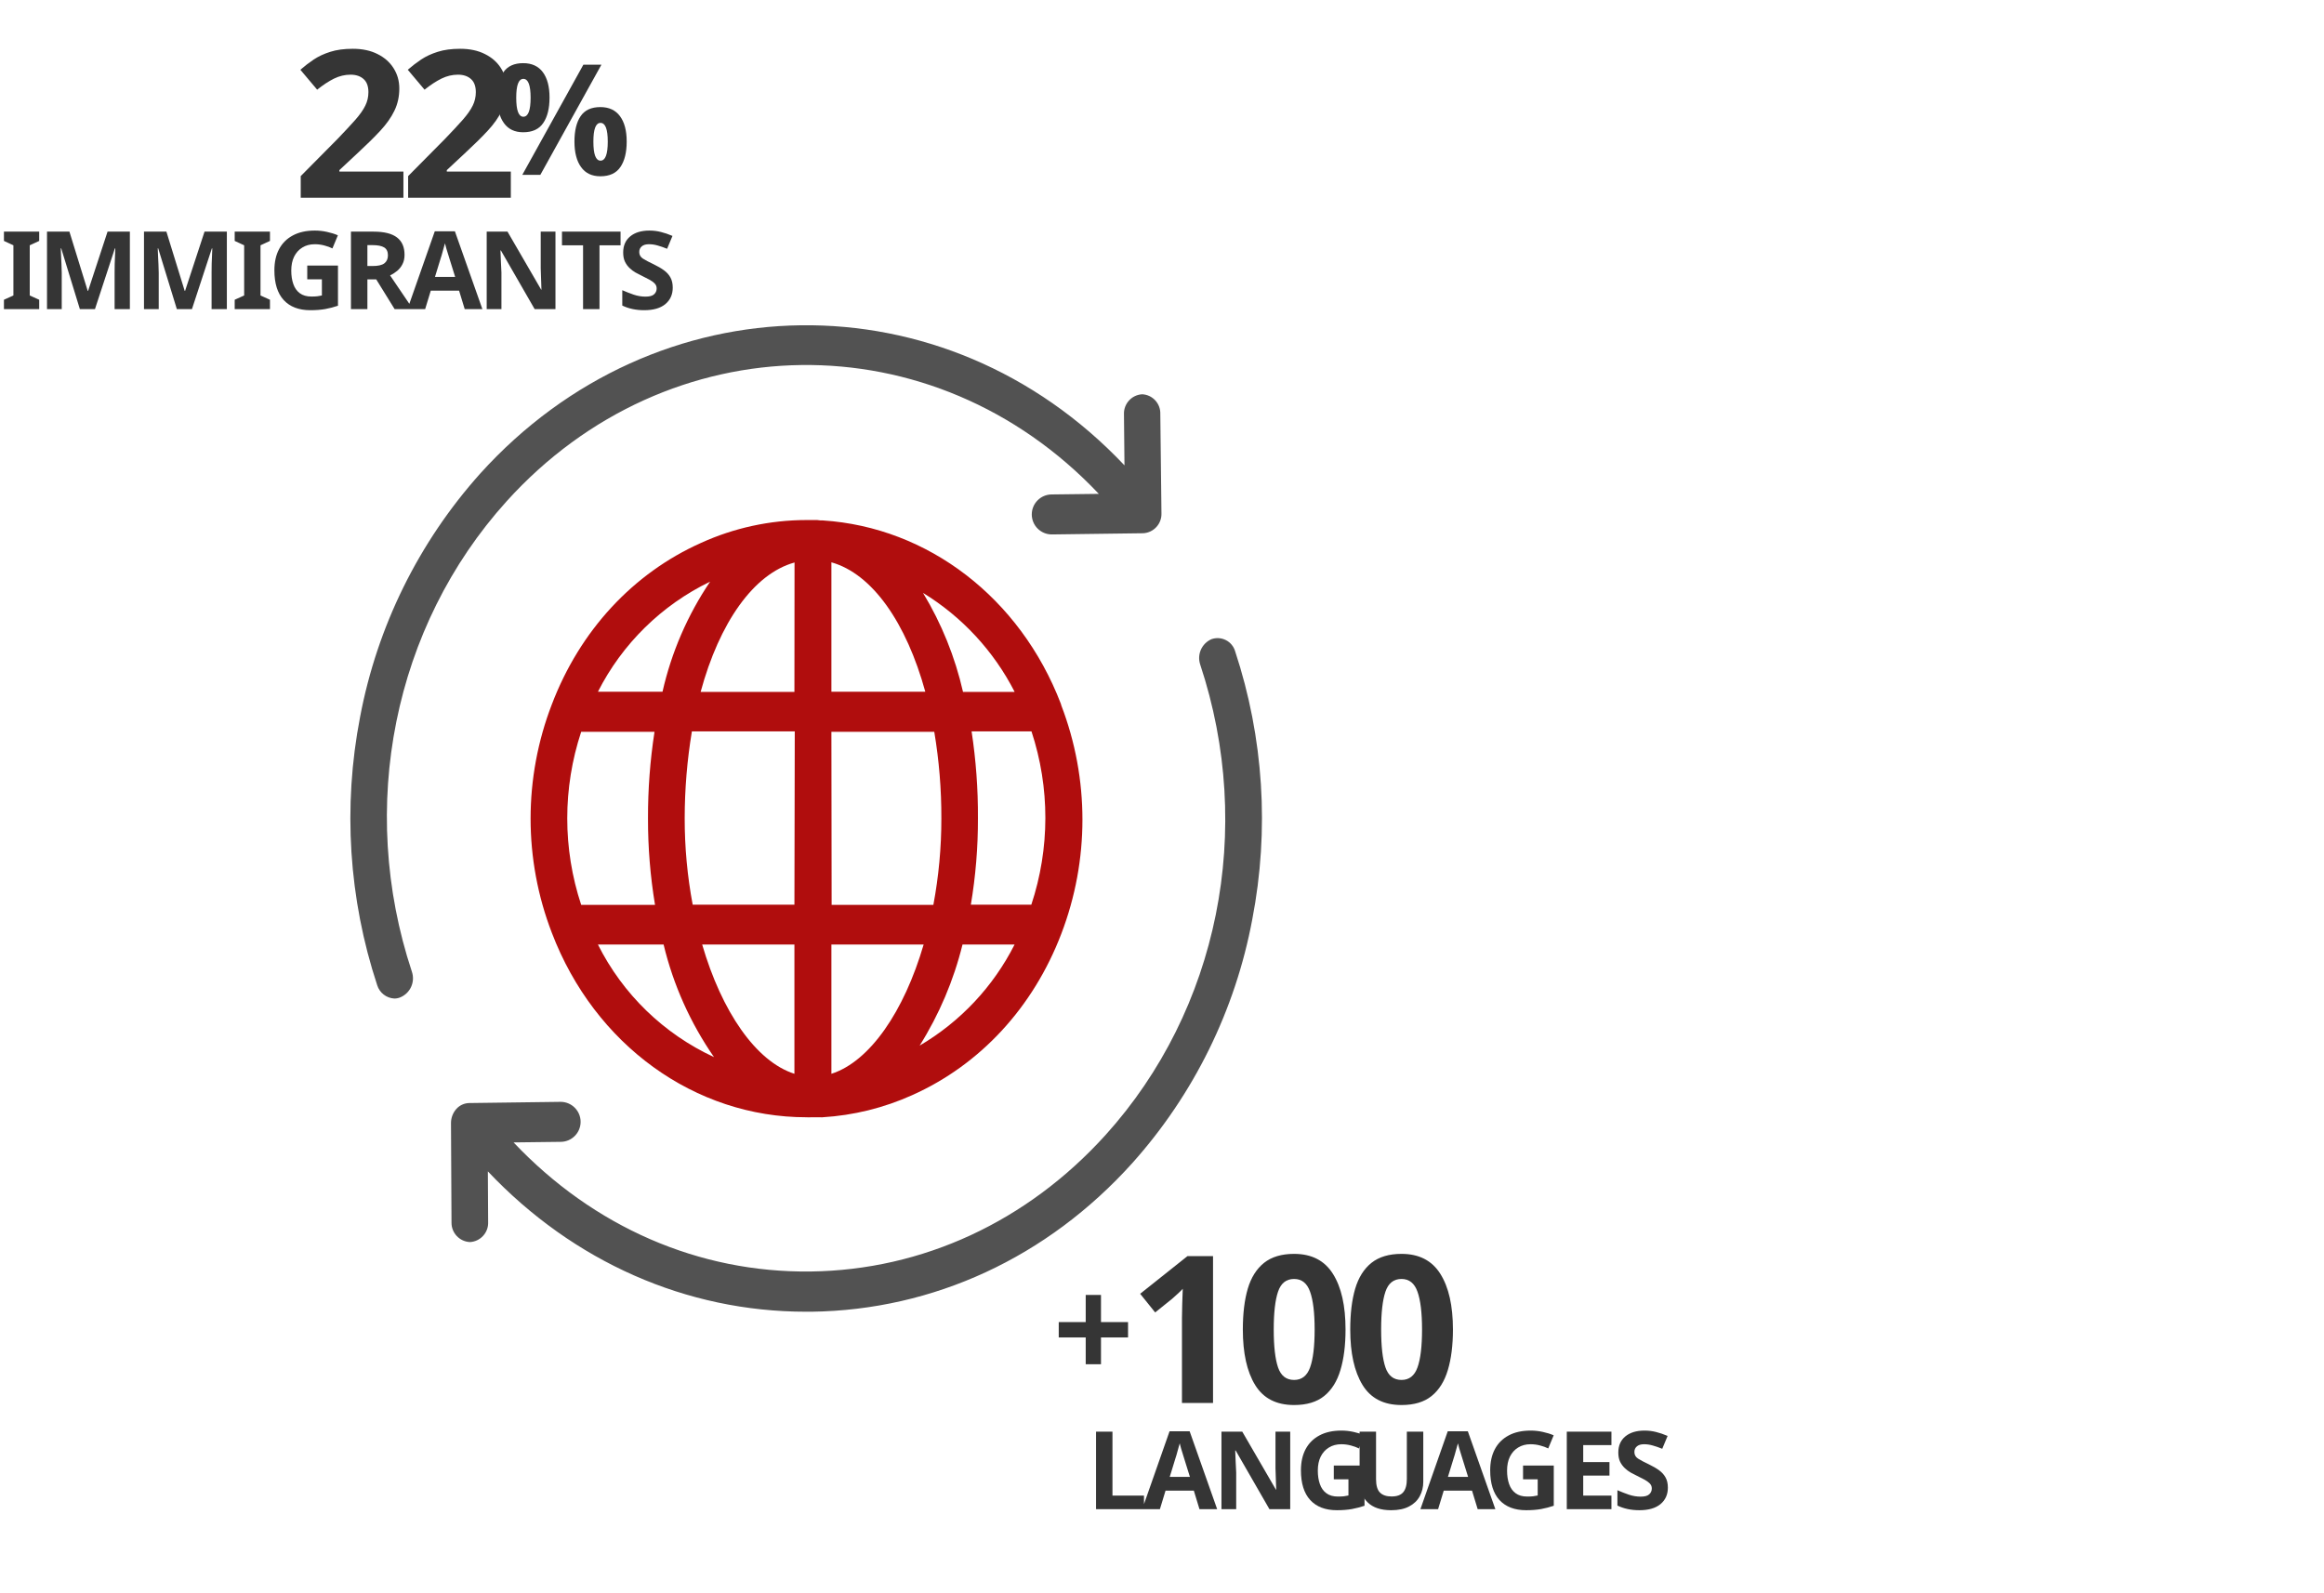
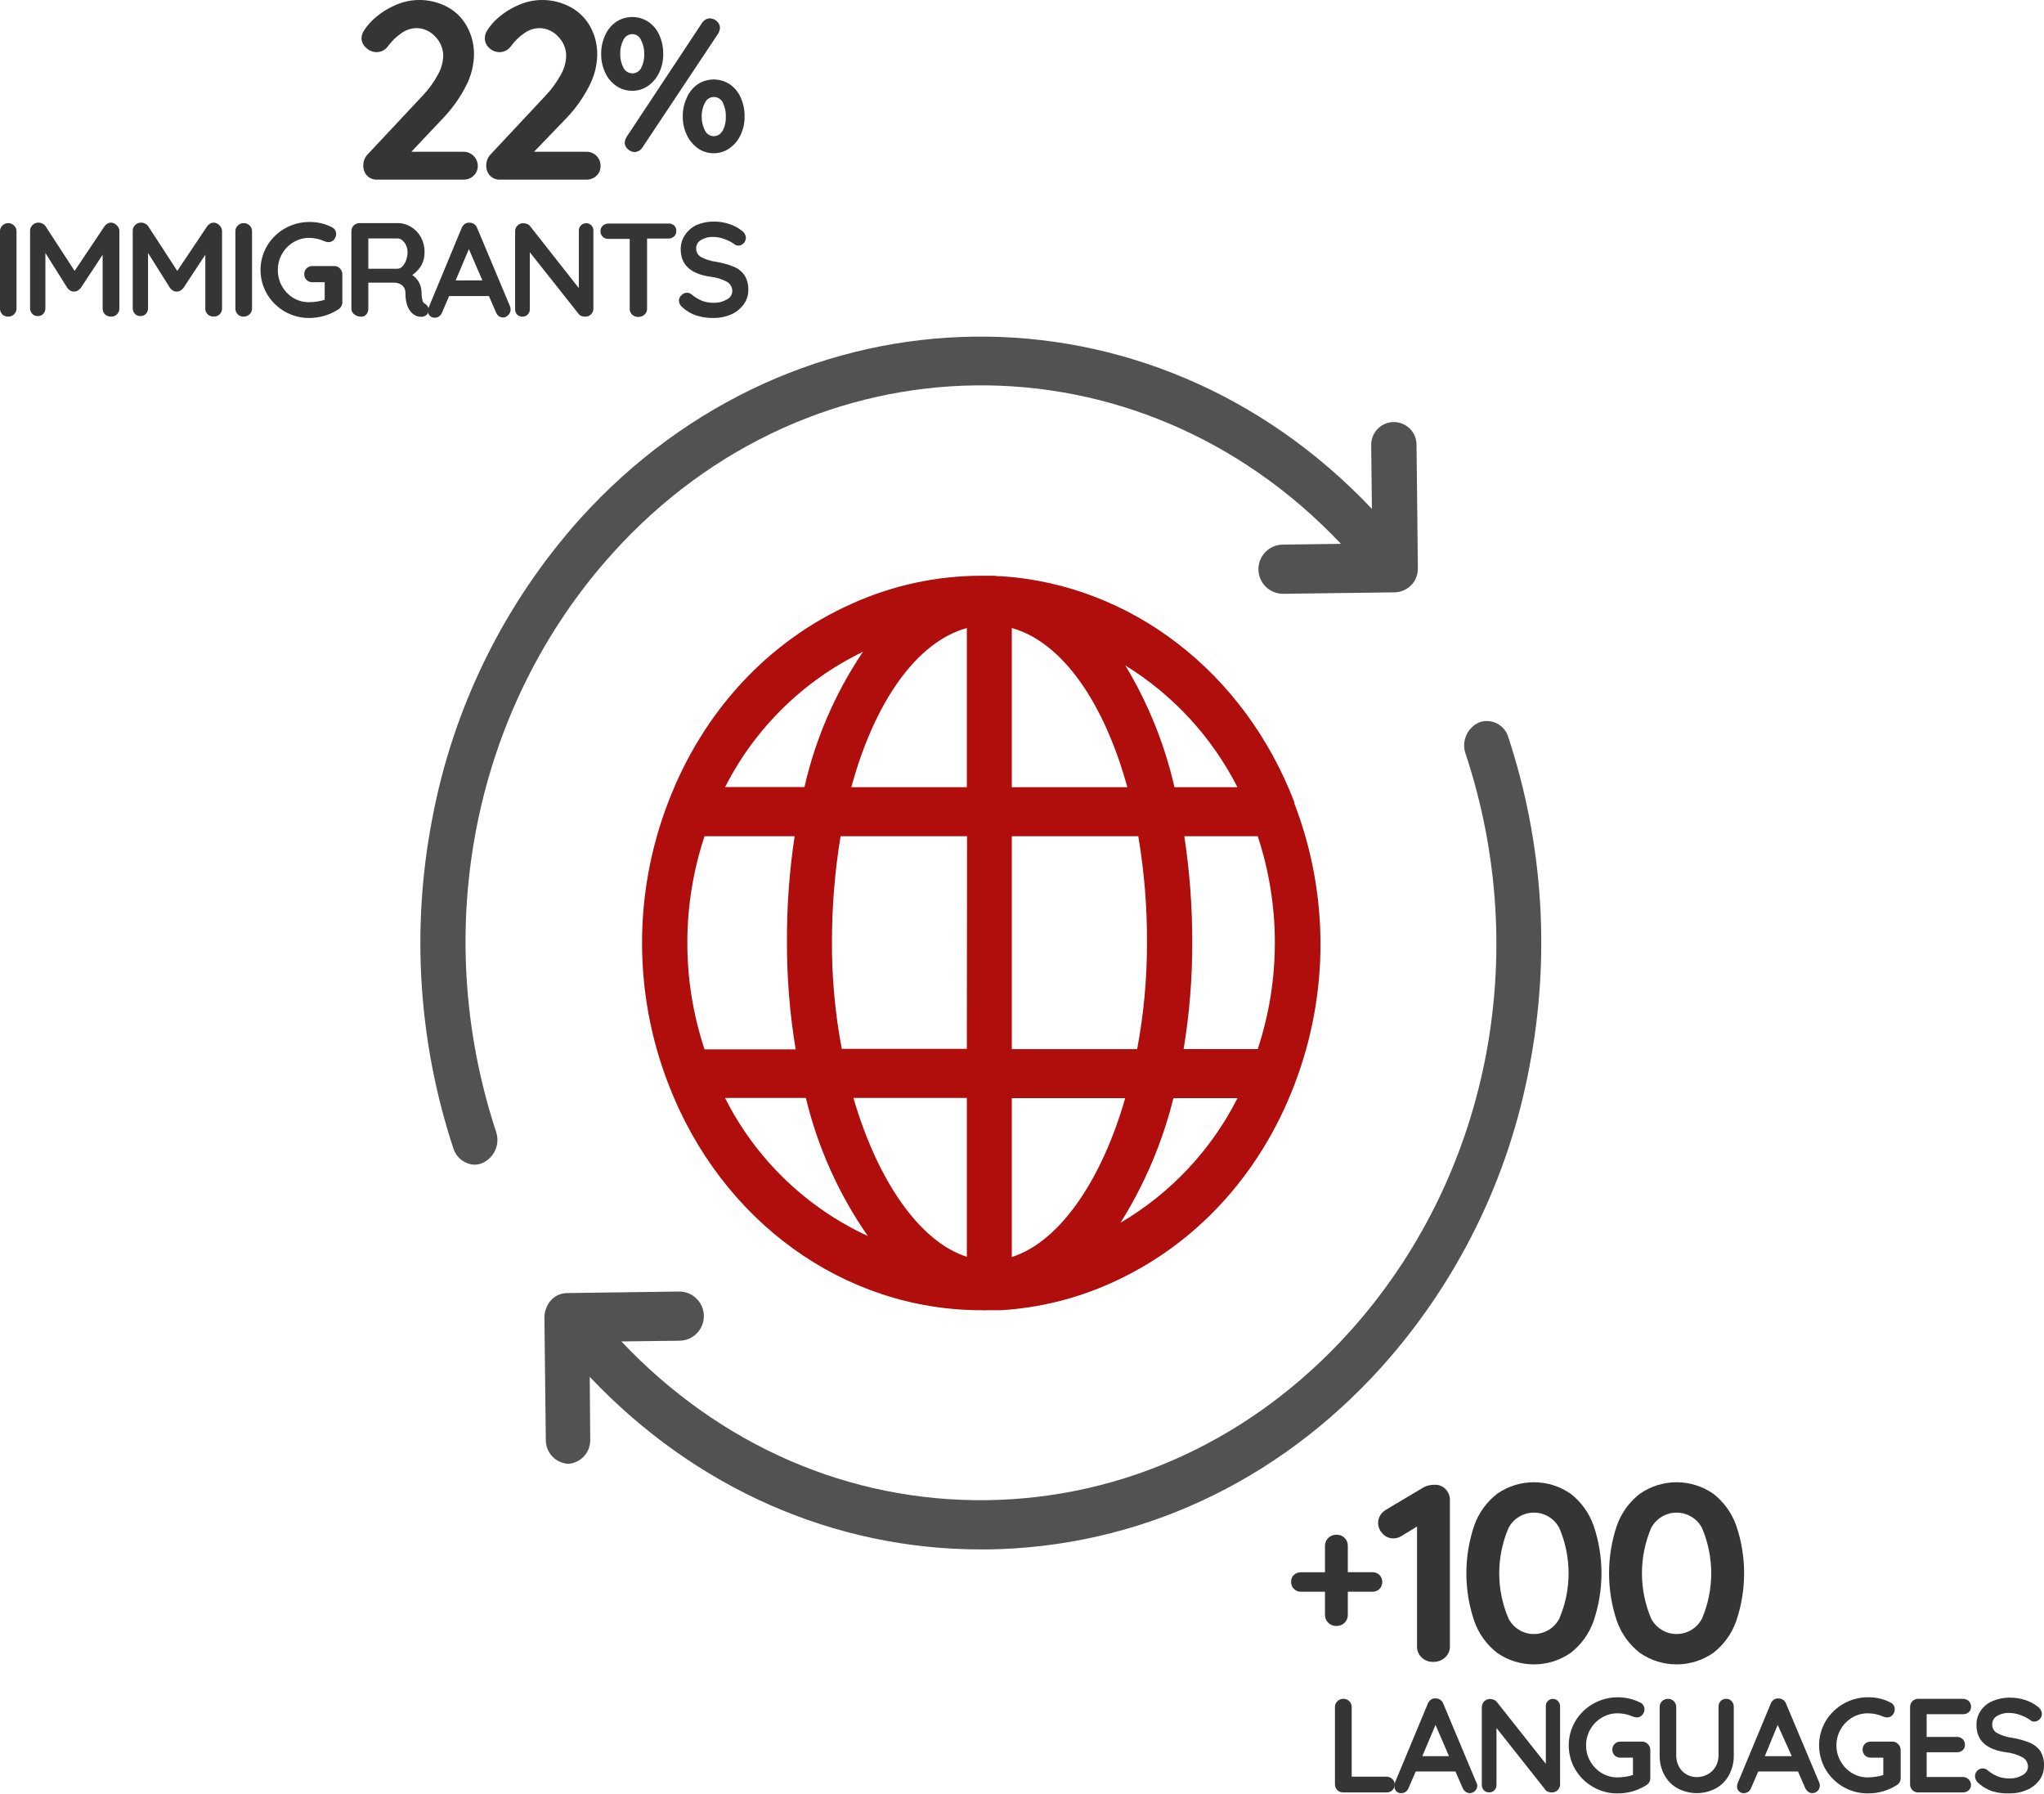
- <svg xmlns="http://www.w3.org/2000/svg" viewBox="0 0 406.63 278.7">
+ <svg xmlns="http://www.w3.org/2000/svg" viewBox="0 0 290.9 255.26">
  <defs>
-     <style>.cls-1{fill:#525252;}.cls-2{fill:#b00d0d;}.cls-3,.cls-7{font-size:36px;letter-spacing:-0.05em;}.cls-3,.cls-5,.cls-6{fill:#353535;font-family:Quicksand-Bold, Quicksand;font-weight:700;}.cls-4{font-size:27px;letter-spacing:-0.05em;}.cls-5{font-size:19px;letter-spacing:-0.05em;}.cls-6{font-size:25px;letter-spacing:-0.05em;}.cls-8{letter-spacing:-0.06em;}.cls-9{letter-spacing:-0.05em;}.cls-10{letter-spacing:-0.05em;}</style>
+     <style>.cls-1{fill:#525252;}.cls-2{fill:#b00d0d;}.cls-3{fill:#353535;}</style>
  </defs>
  <g id="Layer_2" data-name="Layer 2">
    <g id="Economics_main" data-name="Economics main">
-       <path class="cls-1" d="M88.64,87.73c28.25-31.28,74.72-31.88,103.62-1.3l-8.23.1a3.5,3.5,0,0,0,0,7h0l16-.21a3.38,3.38,0,0,0,3.19-3.52l-.2-17.34A3.34,3.34,0,0,0,199.85,69a3.38,3.38,0,0,0-3.19,3.52l.09,8.92c-31.43-33.26-82-32.59-112.73,1.44A88.45,88.45,0,0,0,63,125.5a93.22,93.22,0,0,0,3,46.92,3.32,3.32,0,0,0,3,2.33,2.7,2.7,0,0,0,1.07-.22,3.61,3.61,0,0,0,2-4.47C62.51,141.21,68.86,109.64,88.64,87.73Z" />
-       <path class="cls-1" d="M85.36,205c15,15.85,34.75,24.56,55.68,24.56H142c21.32-.29,41.24-9.48,56.11-26a88.28,88.28,0,0,0,21-42.66,93.25,93.25,0,0,0-3-46.93,3.2,3.2,0,0,0-4.14-2.11A3.6,3.6,0,0,0,210,116.3c9.57,28.85,3.22,60.42-16.56,82.33-13.7,15.15-32,23.64-51.58,23.89s-38-7.79-52-22.59l8.23-.1a3.5,3.5,0,0,0,0-7h0l-16,.21a3.1,3.1,0,0,0-2.27,1.06,3.73,3.73,0,0,0-.91,2.47L79,213.92a3.38,3.38,0,0,0,3.22,3.45h0a3.37,3.37,0,0,0,3.19-3.52Z" />
-       <path class="cls-2" d="M185.62,123.17C178.5,104.61,162.36,92.28,144,91.08c-.32,0-.68,0-1-.07h-.13c-.2,0-.39,0-.59,0h-.09c-.36,0-.72,0-1.11,0a44.71,44.71,0,0,0-18.42,4c-11.91,5.32-21.19,15.36-26.1,28.25a55.59,55.59,0,0,0,0,40c7.48,19.59,25,32.27,44.58,32.27a4.71,4.71,0,0,0,.75,0c.13,0,.3,0,.43,0s.13,0,.16,0c.29,0,.55,0,.84,0h.33a.59.59,0,0,0,.26,0,44.77,44.77,0,0,0,15.69-3.87c11.91-5.32,21.18-15.36,26.1-28.25a55.86,55.86,0,0,0,0-39.95s0,0,0,0Zm-61.37-21.38a56.86,56.86,0,0,0-8.33,19.27h-11.3A43,43,0,0,1,124.25,101.79Zm-22.56,26.28h12.83a97.4,97.4,0,0,0-1.14,15.15,91.19,91.19,0,0,0,1.23,15.14H101.69A48.27,48.27,0,0,1,101.69,128.07Zm2.93,37.23h11.49A58.61,58.61,0,0,0,124.93,185,42.86,42.86,0,0,1,104.62,165.3ZM139,187.92c-6.74-2.15-12.72-10.88-16.14-22.62H139v22.62Zm0-29.59h-17.8a81.5,81.5,0,0,1-1.4-15.15A93.3,93.3,0,0,1,121.06,128h18Zm0-37.24H122.59c3.28-12.11,9.27-20.68,16.43-22.65Zm38.5,0h-9a58.57,58.57,0,0,0-7-17.33A43.58,43.58,0,0,1,177.52,121.06ZM145.47,98.41c7.15,2,13.11,10.57,16.43,22.65H145.47Zm0,29.66h18a89.7,89.7,0,0,1,1.24,15.15,81.4,81.4,0,0,1-1.4,15.14h-17.8Zm0,59.85V165.3h16.14C158.19,177,152.2,185.77,145.47,187.92Zm15.42-4.9a60.47,60.47,0,0,0,7.52-17.72h9.11A43,43,0,0,1,160.89,183Zm19.56-24.69H169.87a89.88,89.88,0,0,0,1.24-15.15A97.49,97.49,0,0,0,170,128h10.48A48.3,48.3,0,0,1,180.45,158.33Z" />
-       <text class="cls-3" transform="translate(51.18 34.6)">22<tspan class="cls-4" x="34.99" y="-4">%</tspan>
-       </text>
-       <text class="cls-5" transform="translate(0.08 54.1)">IMMIGRANTS</text>
-       <text class="cls-6" transform="translate(184.17 241.53)">+<tspan class="cls-7" x="13.2" y="4">100</tspan>
-       </text>
-       <text class="cls-5" transform="translate(190.07 264.11)">LANG<tspan class="cls-8" x="46.21" y="0">U</tspan>
-         <tspan class="cls-9" x="58.46" y="0">A</tspan>
-         <tspan class="cls-10" x="69.56" y="0">GES</tspan>
-       </text>
+       <path class="cls-1" d="M87.22,78.69c28.25-31.28,74.72-31.88,103.62-1.3l-8.24.11a3.5,3.5,0,0,0,0,7h0l16-.21a3.38,3.38,0,0,0,3.19-3.52l-.19-17.34a3.23,3.23,0,1,0-6.45.07l.1,8.92c-31.44-33.26-82-32.59-112.73,1.44a88.55,88.55,0,0,0-21,42.63,93.33,93.33,0,0,0,3,46.92,3.31,3.31,0,0,0,3,2.33,3,3,0,0,0,1.08-.21,3.61,3.61,0,0,0,2-4.48C61.09,132.17,67.43,100.6,87.22,78.69Z" />
+       <path class="cls-1" d="M83.93,195.93c15,15.85,34.76,24.56,55.68,24.56h.95c21.31-.29,41.23-9.48,56.1-26a88.21,88.21,0,0,0,21-42.66,93.37,93.37,0,0,0-3-46.93,3.19,3.19,0,0,0-4.13-2.11,3.59,3.59,0,0,0-1.95,4.47c9.57,28.85,3.22,60.42-16.57,82.33-13.7,15.15-32,23.64-51.58,23.89s-38-7.79-52-22.59l8.24-.1a3.5,3.5,0,0,0,0-7h0l-16,.22a3.11,3.11,0,0,0-2.28,1.05,3.78,3.78,0,0,0-.91,2.47l.2,17.33a3.38,3.38,0,0,0,3.22,3.45h0A3.37,3.37,0,0,0,84,204.81Z" />
+       <path class="cls-2" d="M184.2,114.13C177.07,95.57,160.93,83.24,142.58,82c-.33,0-.69,0-1.05-.07h-.13c-.19,0-.39,0-.58,0h-.1c-.36,0-.71,0-1.11,0a44.78,44.78,0,0,0-18.42,4c-11.91,5.32-21.18,15.36-26.1,28.25a55.7,55.7,0,0,0,0,40c7.49,19.59,25,32.27,44.59,32.27a4.71,4.71,0,0,0,.75,0c.13,0,.29,0,.42,0s.13,0,.16,0c.3,0,.56,0,.85,0h.33a.61.61,0,0,0,.26,0,44.67,44.67,0,0,0,15.68-3.87c11.91-5.32,21.19-15.36,26.1-28.25a55.75,55.75,0,0,0,0-39.95s0,0,0,0ZM122.82,92.75A57.06,57.06,0,0,0,114.49,112H103.2A43,43,0,0,1,122.82,92.75ZM100.27,119h12.82A97.49,97.49,0,0,0,112,134.18a91.38,91.38,0,0,0,1.24,15.15H100.27A48.16,48.16,0,0,1,100.27,119Zm2.93,37.24h11.49a58.25,58.25,0,0,0,8.82,19.65A42.89,42.89,0,0,1,103.2,156.27Zm34.4,22.61c-6.74-2.15-12.73-10.88-16.14-22.61H137.6v22.61Zm0-29.59H119.8a80.66,80.66,0,0,1-1.4-15.15A93.33,93.33,0,0,1,119.63,119h18Zm0-37.24H121.16c3.29-12.11,9.28-20.67,16.44-22.65Zm38.5,0h-8.95a58.84,58.84,0,0,0-7-17.33A43.65,43.65,0,0,1,176.1,112ZM144,89.37c7.16,2,13.12,10.57,16.44,22.65H144ZM144,119h18a88.68,88.68,0,0,1,1.24,15.15,81.58,81.58,0,0,1-1.4,15.15H144Zm0,59.85V156.27h16.14C156.77,168,150.78,176.73,144,178.88ZM159.47,174A61,61,0,0,0,167,156.27h9.12A43.19,43.19,0,0,1,159.47,174ZM179,149.29H168.45a91,91,0,0,0,1.23-15.15A98.77,98.77,0,0,0,168.55,119H179A48.3,48.3,0,0,1,179,149.29Z" />
+       <path class="cls-3" d="M67.4,22.18A2,2,0,0,1,68,23.62,1.85,1.85,0,0,1,67.4,25a2,2,0,0,1-1.44.56H53.72A1.91,1.91,0,0,1,52.24,25a2.05,2.05,0,0,1-.54-1.47,2.26,2.26,0,0,1,.65-1.59l7.85-8.38a13.66,13.66,0,0,0,2.1-2.9A5.76,5.76,0,0,0,63.08,8a3.93,3.93,0,0,0-1.15-2.81A3.63,3.63,0,0,0,59.26,4a3.76,3.76,0,0,0-2.1.7,7.87,7.87,0,0,0-1.93,1.86,2,2,0,0,1-1.65.86,2.1,2.1,0,0,1-1.46-.61,1.82,1.82,0,0,1-.67-1.37,2,2,0,0,1,.36-1.1A8.24,8.24,0,0,1,52.89,3,10.82,10.82,0,0,1,56.06.83,8.29,8.29,0,0,1,59.51,0a8.43,8.43,0,0,1,4.18,1,6.9,6.9,0,0,1,2.77,2.77,8.14,8.14,0,0,1,1,4,10,10,0,0,1-1.17,4.51,19.29,19.29,0,0,1-3.15,4.45L58.54,21.6H66A2,2,0,0,1,67.4,22.18Z" />
+       <path class="cls-3" d="M84.9,22.18a2,2,0,0,1,.57,1.44A1.85,1.85,0,0,1,84.9,25a2,2,0,0,1-1.44.56H71.21A1.9,1.9,0,0,1,69.74,25a2.05,2.05,0,0,1-.54-1.47,2.26,2.26,0,0,1,.65-1.59l7.84-8.38a14.08,14.08,0,0,0,2.11-2.9A5.76,5.76,0,0,0,80.58,8a3.9,3.9,0,0,0-1.16-2.81A3.61,3.61,0,0,0,76.76,4a3.79,3.79,0,0,0-2.11.7,7.66,7.66,0,0,0-1.92,1.86,2,2,0,0,1-1.66.86,2.11,2.11,0,0,1-1.46-.61A1.85,1.85,0,0,1,69,5.4a2,2,0,0,1,.36-1.1A8.24,8.24,0,0,1,70.39,3,10.77,10.77,0,0,1,73.55.83,8.33,8.33,0,0,1,77,0a8.45,8.45,0,0,1,4.18,1A7,7,0,0,1,84,3.78a8.14,8.14,0,0,1,1,4,10,10,0,0,1-1.17,4.51,19.29,19.29,0,0,1-3.15,4.45L76,21.6h7.42A2,2,0,0,1,84.9,22.18Z" />
+       <path class="cls-3" d="M87.71,12.23a4.52,4.52,0,0,1-1.58-1.89,6.13,6.13,0,0,1-.57-2.66A6.16,6.16,0,0,1,86.13,5a4.5,4.5,0,0,1,1.56-1.89,4.16,4.16,0,0,1,4.59,0A4.43,4.43,0,0,1,93.84,5a6.45,6.45,0,0,1,.55,2.68,6,6,0,0,1-.58,2.66,4.77,4.77,0,0,1-1.59,1.89,3.89,3.89,0,0,1-2.23.69A3.93,3.93,0,0,1,87.71,12.23Zm3.52-2.51a4,4,0,0,0,.46-2,4.1,4.1,0,0,0-.45-2A1.37,1.37,0,0,0,90,4.85a1.43,1.43,0,0,0-1.26.79,4,4,0,0,0-.47,2,4,4,0,0,0,.46,2,1.42,1.42,0,0,0,1.27.8A1.4,1.4,0,0,0,91.23,9.72ZM89.37,21.24a1.18,1.18,0,0,1-.46-.95,1.68,1.68,0,0,1,.27-.81L99.92,3.25A1.4,1.4,0,0,1,101,2.61,1.48,1.48,0,0,1,102,3a1.21,1.21,0,0,1,.46,1,1.79,1.79,0,0,1-.27.81L91.42,21a1.37,1.37,0,0,1-1.11.64A1.46,1.46,0,0,1,89.37,21.24Zm10-.1a4.8,4.8,0,0,1-1.6-1.89,5.87,5.87,0,0,1-.6-2.66,6.16,6.16,0,0,1,.57-2.68A4.52,4.52,0,0,1,99.28,12a4.16,4.16,0,0,1,4.59,0,4.48,4.48,0,0,1,1.55,1.89,6.3,6.3,0,0,1,.55,2.68,6,6,0,0,1-.58,2.66,4.77,4.77,0,0,1-1.59,1.89,3.95,3.95,0,0,1-4.46,0Zm3.47-2.51a4,4,0,0,0,.46-2,4.21,4.21,0,0,0-.44-2.05,1.4,1.4,0,0,0-2.51,0,3.9,3.9,0,0,0-.48,2,4.11,4.11,0,0,0,.46,2,1.42,1.42,0,0,0,1.27.8A1.39,1.39,0,0,0,102.81,18.63Z" />
+       <path class="cls-3" d="M2,44.73a1.18,1.18,0,0,1-.83.33,1.16,1.16,0,0,1-.85-.33A1.12,1.12,0,0,1,0,43.91v-11a1.08,1.08,0,0,1,.34-.82,1.22,1.22,0,0,1,.88-.34A1.13,1.13,0,0,1,2,32.1a1.09,1.09,0,0,1,.35.82v11A1.09,1.09,0,0,1,2,44.73Z" />
+       <path class="cls-3" d="M16.63,32.08a1.08,1.08,0,0,1,.36.82v11a1.13,1.13,0,0,1-1.18,1.15,1.19,1.19,0,0,1-.87-.32,1.1,1.1,0,0,1-.33-.83V36.25L11.48,41a1.92,1.92,0,0,1-.44.37.94.94,0,0,1-.51.12.92.92,0,0,1-.5-.12A1.69,1.69,0,0,1,9.6,41l-3.14-5v7.83a1.16,1.16,0,0,1-.3.83,1,1,0,0,1-.8.32,1,1,0,0,1-.78-.33,1.18,1.18,0,0,1-.3-.82v-11a1.08,1.08,0,0,1,.35-.81,1.14,1.14,0,0,1,.84-.34,1.2,1.2,0,0,1,.57.14,1.08,1.08,0,0,1,.44.37l4.14,6.36,4.26-6.36a1.13,1.13,0,0,1,.41-.37,1,1,0,0,1,.52-.14A1.16,1.16,0,0,1,16.63,32.08Z" />
+       <path class="cls-3" d="M31.25,32.08a1.1,1.1,0,0,1,.35.82v11a1.13,1.13,0,0,1-1.18,1.15,1.19,1.19,0,0,1-.87-.32,1.1,1.1,0,0,1-.33-.83V36.25L26.09,41a1.92,1.92,0,0,1-.44.37.94.94,0,0,1-.51.12.92.92,0,0,1-.5-.12,1.69,1.69,0,0,1-.43-.37l-3.14-5v7.83a1.16,1.16,0,0,1-.3.83,1,1,0,0,1-.8.32,1,1,0,0,1-.78-.33,1.18,1.18,0,0,1-.3-.82v-11a1.08,1.08,0,0,1,.35-.81,1.14,1.14,0,0,1,.84-.34,1.2,1.2,0,0,1,.57.14,1.08,1.08,0,0,1,.44.37l4.14,6.36,4.26-6.36a1.13,1.13,0,0,1,.41-.37,1,1,0,0,1,.52-.14A1.18,1.18,0,0,1,31.25,32.08Z" />
+       <path class="cls-3" d="M35.51,44.73a1.2,1.2,0,0,1-.84.33,1.14,1.14,0,0,1-.84-.33,1.12,1.12,0,0,1-.33-.82v-11a1.08,1.08,0,0,1,.34-.82,1.22,1.22,0,0,1,.87-.34,1.15,1.15,0,0,1,.82.34,1.08,1.08,0,0,1,.34.82v11A1.08,1.08,0,0,1,35.51,44.73Z" />
+       <path class="cls-3" d="M48.39,38.21a1.15,1.15,0,0,1,.33.83v4a1.17,1.17,0,0,1-.59,1A7.61,7.61,0,0,1,44,45.25a6.93,6.93,0,0,1-6-3.41A6.79,6.79,0,0,1,38,35a7,7,0,0,1,6-3.41,6.78,6.78,0,0,1,3.27.76,1.19,1.19,0,0,1,.43.4,1.14,1.14,0,0,1,.14.54,1.18,1.18,0,0,1-.31.82,1,1,0,0,1-.77.35,1.6,1.6,0,0,1-.63-.15A5.38,5.38,0,0,0,44,33.85a4.27,4.27,0,0,0-2.24.62,4.58,4.58,0,0,0-2.22,3.94,4.62,4.62,0,0,0,2.22,4A4.26,4.26,0,0,0,44,43a7.7,7.7,0,0,0,1.14-.09,6.51,6.51,0,0,0,1.07-.25V40.16H44.46a1.12,1.12,0,0,1-.83-.32A1.11,1.11,0,0,1,43.3,39a1.07,1.07,0,0,1,.33-.81,1.13,1.13,0,0,1,.83-.33h3.12A1.07,1.07,0,0,1,48.39,38.21Z" />
+       <path class="cls-3" d="M60.87,43.6a1.09,1.09,0,0,1,.14.51,1,1,0,0,1-.23.63,1.06,1.06,0,0,1-.87.34,1.69,1.69,0,0,1-.84-.21c-.91-.52-1.37-1.57-1.37-3.17a1.39,1.39,0,0,0-.44-1.08,1.86,1.86,0,0,0-1.29-.4H52.42v3.69a1.24,1.24,0,0,1-.27.83.91.91,0,0,1-.74.32,1.51,1.51,0,0,1-1-.33,1,1,0,0,1-.4-.82v-11a1.11,1.11,0,0,1,.33-.82,1.14,1.14,0,0,1,.83-.34h5.47a3.49,3.49,0,0,1,1.86.54,3.93,3.93,0,0,1,1.4,1.46,4.29,4.29,0,0,1,.52,2.09A3.72,3.72,0,0,1,60,37.7a4.29,4.29,0,0,1-1.33,1.44,2.92,2.92,0,0,1,1.31,2.24A4,4,0,0,1,60,42a6.06,6.06,0,0,0,.15.84.67.67,0,0,0,.35.39A1.24,1.24,0,0,1,60.87,43.6Zm-3.62-5.66a2.57,2.57,0,0,0,.53-.86A3.28,3.28,0,0,0,58,35.91a2.27,2.27,0,0,0-.21-1,2,2,0,0,0-.53-.71,1,1,0,0,0-.67-.27H52.42v4.31h4.16A1,1,0,0,0,57.25,37.94Z" />
+       <path class="cls-3" d="M72.67,44a1.06,1.06,0,0,1-.32.81A1,1,0,0,1,71,45a1.37,1.37,0,0,1-.42-.57l-1-2.3H63.92l-1,2.32a1.19,1.19,0,0,1-.41.56,1,1,0,0,1-.6.2.92.92,0,0,1-1-1,1.23,1.23,0,0,1,.06-.36L65.7,32.45a1.3,1.3,0,0,1,.46-.59,1,1,0,0,1,.68-.17,1.08,1.08,0,0,1,.64.2,1.16,1.16,0,0,1,.43.56l4.67,11.13A1.38,1.38,0,0,1,72.67,44ZM64.85,39.9h3.8l-1.92-4.45Z" />
+       <path class="cls-3" d="M84.17,32.07a1.05,1.05,0,0,1,.28.76V43.91a1.13,1.13,0,0,1-1.16,1.15,1.57,1.57,0,0,1-.52-.08.79.79,0,0,1-.37-.24l-7-8.85V44a1,1,0,0,1-.3.76,1,1,0,0,1-.76.3,1,1,0,0,1-.75-.3,1.07,1.07,0,0,1-.28-.76V32.92a1.11,1.11,0,0,1,.33-.82,1.14,1.14,0,0,1,.83-.34,1.38,1.38,0,0,1,.56.12.93.93,0,0,1,.41.3L82.38,41V32.83a1,1,0,0,1,.3-.76,1.05,1.05,0,0,1,1.49,0Z" />
+       <path class="cls-3" d="M95.93,32.07a1,1,0,0,1,.32.8,1,1,0,0,1-.32.78,1.18,1.18,0,0,1-.84.3h-3v10a1.08,1.08,0,0,1-.36.82,1.27,1.27,0,0,1-.89.33,1.22,1.22,0,0,1-.88-.33,1.09,1.09,0,0,1-.34-.82V34h-3a1.2,1.2,0,0,1-.84-.3,1.08,1.08,0,0,1-.32-.8,1,1,0,0,1,.33-.78,1.2,1.2,0,0,1,.83-.31h8.43A1.19,1.19,0,0,1,95.93,32.07Z" />
+       <path class="cls-3" d="M99.14,44.91a5.55,5.55,0,0,1-2-1.16,1.31,1.31,0,0,1-.52-1A1.06,1.06,0,0,1,97,42a1,1,0,0,1,.78-.34,1,1,0,0,1,.64.23,5.6,5.6,0,0,0,1.48.91,4.63,4.63,0,0,0,1.71.29,3.43,3.43,0,0,0,1.84-.48,1.36,1.36,0,0,0,.77-1.17,1.52,1.52,0,0,0-.76-1.34,6.25,6.25,0,0,0-2.42-.73q-4.16-.62-4.16-3.88a3.49,3.49,0,0,1,.63-2.08A4,4,0,0,1,99.18,32a6.06,6.06,0,0,1,2.41-.47,6.64,6.64,0,0,1,2.25.37,5.27,5.27,0,0,1,1.76.95,1.25,1.25,0,0,1,.55,1,1.09,1.09,0,0,1-.32.77,1,1,0,0,1-.76.33.79.79,0,0,1-.51-.17,5.15,5.15,0,0,0-1.38-.73,4.61,4.61,0,0,0-1.59-.33,3.24,3.24,0,0,0-1.85.45,1.33,1.33,0,0,0-.66,1.16,1.37,1.37,0,0,0,.68,1.24,6.17,6.17,0,0,0,2.12.68,11.3,11.3,0,0,1,2.61.73A3.39,3.39,0,0,1,106,39.24a3.73,3.73,0,0,1,.5,2,3.41,3.41,0,0,1-.68,2.1A4.36,4.36,0,0,1,104,44.77a6.11,6.11,0,0,1-2.42.48A7.88,7.88,0,0,1,99.14,44.91Z" />
+       <path class="cls-3" d="M196.32,224.12a1.43,1.43,0,0,1,0,2,1.36,1.36,0,0,1-1,.39h-3.5v3.27a1.52,1.52,0,0,1-.46,1.15,1.59,1.59,0,0,1-1.16.45,1.58,1.58,0,0,1-1.16-.45,1.53,1.53,0,0,1-.47-1.15v-3.27h-3.42a1.39,1.39,0,0,1-1-.4,1.35,1.35,0,0,1-.4-1,1.27,1.27,0,0,1,.4-1,1.41,1.41,0,0,1,1-.37h3.42V220a1.55,1.55,0,0,1,.47-1.15,1.61,1.61,0,0,1,1.18-.45,1.55,1.55,0,0,1,1.15.45,1.57,1.57,0,0,1,.45,1.15v3.73h3.5A1.4,1.4,0,0,1,196.32,224.12Z" />
+       <path class="cls-3" d="M205.74,211.92a2.14,2.14,0,0,1,.61,1.56v20.81a2.06,2.06,0,0,1-.68,1.57,2.41,2.41,0,0,1-1.69.63,2.27,2.27,0,0,1-1.66-.63,2.1,2.1,0,0,1-.65-1.57V217.23l-2.23,1.36a2.16,2.16,0,0,1-1.15.33,2,2,0,0,1-1.53-.69,2.15,2.15,0,0,1-.63-1.51,2.1,2.1,0,0,1,.3-1.08,2.35,2.35,0,0,1,.81-.79l5.44-3.24a3.36,3.36,0,0,1,1.55-.32A2,2,0,0,1,205.74,211.92Z" />
+       <path class="cls-3" d="M213.1,235.23a9.85,9.85,0,0,1-3.29-4.56,21.11,21.11,0,0,1,0-13.57,9.87,9.87,0,0,1,3.29-4.55,9.17,9.17,0,0,1,10.41,0,9.87,9.87,0,0,1,3.29,4.55,21.11,21.11,0,0,1,0,13.57,9.85,9.85,0,0,1-3.29,4.56,9.17,9.17,0,0,1-10.41,0Zm8.82-4.9a16.39,16.39,0,0,0,0-12.89,4.08,4.08,0,0,0-7.23,0,16.39,16.39,0,0,0,0,12.89,4.07,4.07,0,0,0,7.23,0Z" />
+       <path class="cls-3" d="M233.41,235.23a9.87,9.87,0,0,1-3.3-4.56,21.29,21.29,0,0,1,0-13.57,9.89,9.89,0,0,1,3.3-4.55,9.16,9.16,0,0,1,10.4,0,9.87,9.87,0,0,1,3.29,4.55,21.11,21.11,0,0,1,0,13.57,9.85,9.85,0,0,1-3.29,4.56,9.16,9.16,0,0,1-10.4,0Zm8.82-4.9a16.51,16.51,0,0,0,0-12.89,4.09,4.09,0,0,0-7.24,0,16.51,16.51,0,0,0,0,12.89,4.08,4.08,0,0,0,7.24,0Z" />
+       <path class="cls-3" d="M198.15,253.16a1,1,0,0,1,.34.81,1,1,0,0,1-.34.79,1.13,1.13,0,0,1-.82.31h-6.18a1.14,1.14,0,0,1-1.16-1.16v-11a1.09,1.09,0,0,1,.35-.82,1.15,1.15,0,0,1,.87-.34,1.16,1.16,0,0,1,1.16,1.16v9.92h5A1.18,1.18,0,0,1,198.15,253.16Z" />
+       <path class="cls-3" d="M210.25,254.05a1.07,1.07,0,0,1-.33.81,1.05,1.05,0,0,1-.74.31,1,1,0,0,1-.61-.21,1.31,1.31,0,0,1-.43-.57l-1-2.3h-5.66l-1,2.32a1.13,1.13,0,0,1-.41.56,1,1,0,0,1-.6.2.9.9,0,0,1-1-1,1.2,1.2,0,0,1,0-.36l4.73-11.36a1.31,1.31,0,0,1,.46-.59,1,1,0,0,1,.69-.17,1.07,1.07,0,0,1,.63.2,1.11,1.11,0,0,1,.43.56l4.67,11.13A1.2,1.2,0,0,1,210.25,254.05Zm-7.83-4.14h3.8l-1.92-4.45Z" />
+       <path class="cls-3" d="M221.74,242.08a1.06,1.06,0,0,1,.29.76v11.07a1.14,1.14,0,0,1-1.16,1.16,1.53,1.53,0,0,1-.52-.08.7.7,0,0,1-.37-.24l-7-8.85V254a1.07,1.07,0,0,1-.29.76,1,1,0,0,1-.77.3,1,1,0,0,1-.74-.3,1.07,1.07,0,0,1-.29-.76V242.93a1.16,1.16,0,0,1,1.16-1.16,1.38,1.38,0,0,1,.56.12.88.88,0,0,1,.41.3L220,251v-8.17a1,1,0,0,1,1-1.07A1,1,0,0,1,221.74,242.08Z" />
+       <path class="cls-3" d="M234.55,248.22a1.18,1.18,0,0,1,.32.83v4a1.14,1.14,0,0,1-.59,1,7.5,7.5,0,0,1-4.08,1.16,6.76,6.76,0,0,1-3.48-.92,6.87,6.87,0,0,1-2.53-2.49,6.79,6.79,0,0,1,0-6.86,6.92,6.92,0,0,1,2.53-2.48,7.16,7.16,0,0,1,6.74-.17,1,1,0,0,1,.43.4,1,1,0,0,1,.15.53,1.2,1.2,0,0,1-.32.83,1,1,0,0,1-.77.35,1.52,1.52,0,0,1-.62-.15,5.45,5.45,0,0,0-2.13-.44,4.27,4.27,0,0,0-2.24.62,4.56,4.56,0,0,0-2.23,3.94,4.46,4.46,0,0,0,.6,2.28,4.58,4.58,0,0,0,1.63,1.67,4.26,4.26,0,0,0,2.24.61,7.91,7.91,0,0,0,1.14-.09,6.38,6.38,0,0,0,1.06-.25v-2.47h-1.79a1.16,1.16,0,0,1-.82-.32,1.18,1.18,0,0,1,0-1.64,1.16,1.16,0,0,1,.82-.32h3.12A1.11,1.11,0,0,1,234.55,248.22Z" />
+       <path class="cls-3" d="M246.44,242.08a1.12,1.12,0,0,1,.31.83v6.88a5.76,5.76,0,0,1-.67,2.79,4.66,4.66,0,0,1-1.86,1.9,5.79,5.79,0,0,1-5.48,0,4.63,4.63,0,0,1-1.87-1.9,5.65,5.65,0,0,1-.67-2.79v-6.88a1.12,1.12,0,0,1,.34-.82,1.22,1.22,0,0,1,.88-.34,1.14,1.14,0,0,1,.8.34,1.12,1.12,0,0,1,.34.82v6.88a3.26,3.26,0,0,0,.4,1.63,2.74,2.74,0,0,0,1.07,1.09,2.93,2.93,0,0,0,1.45.38,3.21,3.21,0,0,0,1.53-.38,2.85,2.85,0,0,0,1.14-1.09,3.08,3.08,0,0,0,.43-1.63v-6.88a1.15,1.15,0,0,1,.29-.83,1,1,0,0,1,.77-.33A1,1,0,0,1,246.44,242.08Z" />
+       <path class="cls-3" d="M259,254.05a1.1,1.1,0,0,1-.32.81,1.07,1.07,0,0,1-.74.31,1,1,0,0,1-.62-.21,1.39,1.39,0,0,1-.43-.57l-1-2.3h-5.66l-1,2.32a1.19,1.19,0,0,1-.41.56,1.05,1.05,0,0,1-.6.2.92.92,0,0,1-1-1,1.23,1.23,0,0,1,.06-.36L252,242.46a1.23,1.23,0,0,1,.45-.59,1,1,0,0,1,.69-.17,1.08,1.08,0,0,1,.64.2,1.15,1.15,0,0,1,.42.56l4.68,11.13A1.38,1.38,0,0,1,259,254.05Zm-7.83-4.14H255L253,245.46Z" />
+       <path class="cls-3" d="M270.17,248.22a1.15,1.15,0,0,1,.33.83v4a1.14,1.14,0,0,1-.59,1,7.54,7.54,0,0,1-4.09,1.16,6.93,6.93,0,0,1-6-3.41,6.79,6.79,0,0,1,0-6.86,7,7,0,0,1,6-3.41,6.75,6.75,0,0,1,3.27.76,1.19,1.19,0,0,1,.43.4,1.1,1.1,0,0,1,.14.53,1.19,1.19,0,0,1-.31.83,1,1,0,0,1-.77.35,1.6,1.6,0,0,1-.63-.15,5.38,5.38,0,0,0-2.13-.44,4.27,4.27,0,0,0-2.24.62,4.58,4.58,0,0,0-2.22,3.94,4.46,4.46,0,0,0,.6,2.28,4.55,4.55,0,0,0,1.62,1.67,4.26,4.26,0,0,0,2.24.61,7.7,7.7,0,0,0,1.14-.09,6.51,6.51,0,0,0,1.07-.25v-2.47h-1.79a1.16,1.16,0,0,1-.83-.32,1.18,1.18,0,0,1,0-1.64,1.16,1.16,0,0,1,.83-.32h3.12A1.09,1.09,0,0,1,270.17,248.22Z" />
+       <path class="cls-3" d="M280.18,253.22a1.06,1.06,0,0,1,.33.77,1,1,0,0,1-.33.78,1.21,1.21,0,0,1-.83.3H273a1.13,1.13,0,0,1-1.16-1.16v-11a1.14,1.14,0,0,1,1.16-1.16h6.36a1.18,1.18,0,0,1,.83.32,1.06,1.06,0,0,1,.33.8,1,1,0,0,1-.32.77,1.2,1.2,0,0,1-.84.3H274.2v3.23h4.3a1.15,1.15,0,0,1,.82.31,1.07,1.07,0,0,1,.33.81,1,1,0,0,1-.32.77,1.15,1.15,0,0,1-.83.29h-4.3v3.52h5.15A1.15,1.15,0,0,1,280.18,253.22Z" />
+       <path class="cls-3" d="M283.59,254.92a5.59,5.59,0,0,1-2-1.16,1.33,1.33,0,0,1-.51-1,1.07,1.07,0,0,1,.32-.77,1.05,1.05,0,0,1,1.43-.11,5.44,5.44,0,0,0,1.48.91,4.63,4.63,0,0,0,1.71.29,3.37,3.37,0,0,0,1.83-.48,1.37,1.37,0,0,0,.77-1.17,1.5,1.5,0,0,0-.76-1.34,6.41,6.41,0,0,0-2.41-.74c-2.78-.4-4.16-1.69-4.16-3.87a3.49,3.49,0,0,1,.63-2.08,3.89,3.89,0,0,1,1.7-1.35,6.11,6.11,0,0,1,2.42-.47,6.93,6.93,0,0,1,2.25.36,5.77,5.77,0,0,1,1.76.95,1.31,1.31,0,0,1,.55,1,1.06,1.06,0,0,1-.33.77,1,1,0,0,1-.76.33.79.79,0,0,1-.51-.17,5.15,5.15,0,0,0-1.38-.73,4.56,4.56,0,0,0-1.58-.33,3.28,3.28,0,0,0-1.86.45,1.35,1.35,0,0,0-.65,1.16,1.36,1.36,0,0,0,.67,1.24,6.25,6.25,0,0,0,2.12.68,11.3,11.3,0,0,1,2.61.73,3.36,3.36,0,0,1,1.48,1.22,3.71,3.71,0,0,1,.49,2,3.4,3.4,0,0,1-.67,2.1,4.33,4.33,0,0,1-1.8,1.39,6.06,6.06,0,0,1-2.41.48A7.88,7.88,0,0,1,283.59,254.92Z" />
    </g>
  </g>
</svg>
